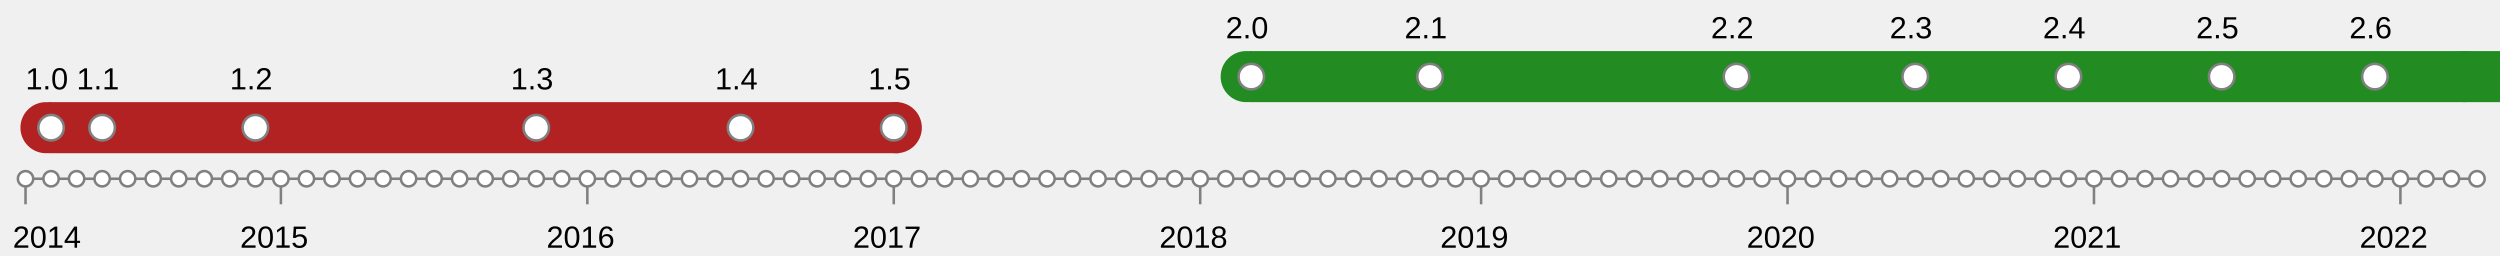
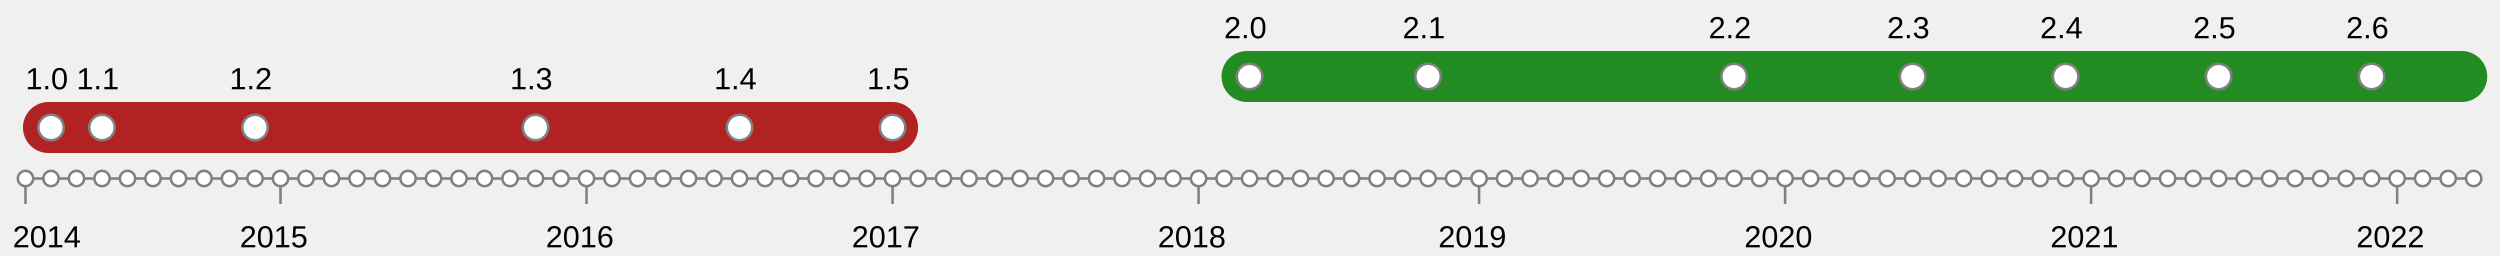
- <svg xmlns="http://www.w3.org/2000/svg" viewBox="0 0 979 100">
-   <line x1="10" y1="70" x2="969" y2="70" stroke="gray" />
+ <svg xmlns="http://www.w3.org/2000/svg" viewBox="0 0 980.333 100">
+   <line x1="10" y1="70" x2="970.333" y2="70" stroke="gray" />
  <circle cx="10" cy="70" r="3" fill="white" stroke="gray" />
  <circle cx="20" cy="70" r="3" fill="white" stroke="gray" />
  <text x="5" y="97" font-family="Arial">2014</text>
  <line x1="10" y1="80" x2="10" y2="73" stroke="gray" />
  <circle cx="30" cy="70" r="3" fill="white" stroke="gray" />
  <circle cx="40" cy="70" r="3" fill="white" stroke="gray" />
  <circle cx="50" cy="70" r="3" fill="white" stroke="gray" />
  <circle cx="60" cy="70" r="3" fill="white" stroke="gray" />
  <circle cx="70" cy="70" r="3" fill="white" stroke="gray" />
  <circle cx="80" cy="70" r="3" fill="white" stroke="gray" />
  <circle cx="90" cy="70" r="3" fill="white" stroke="gray" />
  <circle cx="100" cy="70" r="3" fill="white" stroke="gray" />
  <circle cx="110" cy="70" r="3" fill="white" stroke="gray" />
  <text x="94" y="97" font-family="Arial">2015</text>
  <line x1="110" y1="80" x2="110" y2="73" stroke="gray" />
  <circle cx="120" cy="70" r="3" fill="white" stroke="gray" />
  <circle cx="130" cy="70" r="3" fill="white" stroke="gray" />
  <circle cx="140" cy="70" r="3" fill="white" stroke="gray" />
  <circle cx="150" cy="70" r="3" fill="white" stroke="gray" />
  <circle cx="160" cy="70" r="3" fill="white" stroke="gray" />
  <circle cx="170" cy="70" r="3" fill="white" stroke="gray" />
  <circle cx="180" cy="70" r="3" fill="white" stroke="gray" />
  <circle cx="190" cy="70" r="3" fill="white" stroke="gray" />
  <circle cx="200" cy="70" r="3" fill="white" stroke="gray" />
  <circle cx="210" cy="70" r="3" fill="white" stroke="gray" />
  <circle cx="220" cy="70" r="3" fill="white" stroke="gray" />
  <circle cx="230" cy="70" r="3" fill="white" stroke="gray" />
  <text x="214" y="97" font-family="Arial">2016</text>
  <line x1="230" y1="80" x2="230" y2="73" stroke="gray" />
  <circle cx="240" cy="70" r="3" fill="white" stroke="gray" />
  <circle cx="250" cy="70" r="3" fill="white" stroke="gray" />
  <circle cx="260" cy="70" r="3" fill="white" stroke="gray" />
  <circle cx="270" cy="70" r="3" fill="white" stroke="gray" />
  <circle cx="280" cy="70" r="3" fill="white" stroke="gray" />
  <circle cx="290" cy="70" r="3" fill="white" stroke="gray" />
  <circle cx="300" cy="70" r="3" fill="white" stroke="gray" />
  <circle cx="310" cy="70" r="3" fill="white" stroke="gray" />
  <circle cx="320" cy="70" r="3" fill="white" stroke="gray" />
  <circle cx="330" cy="70" r="3" fill="white" stroke="gray" />
  <circle cx="340" cy="70" r="3" fill="white" stroke="gray" />
  <circle cx="350" cy="70" r="3" fill="white" stroke="gray" />
  <text x="334" y="97" font-family="Arial">2017</text>
  <line x1="350" y1="80" x2="350" y2="73" stroke="gray" />
  <circle cx="360" cy="70" r="3" fill="white" stroke="gray" />
  <circle cx="370" cy="70" r="3" fill="white" stroke="gray" />
  <circle cx="380" cy="70" r="3" fill="white" stroke="gray" />
  <circle cx="390" cy="70" r="3" fill="white" stroke="gray" />
  <circle cx="400" cy="70" r="3" fill="white" stroke="gray" />
  <circle cx="410" cy="70" r="3" fill="white" stroke="gray" />
  <circle cx="420" cy="70" r="3" fill="white" stroke="gray" />
  <circle cx="430" cy="70" r="3" fill="white" stroke="gray" />
  <circle cx="440" cy="70" r="3" fill="white" stroke="gray" />
  <circle cx="450" cy="70" r="3" fill="white" stroke="gray" />
  <circle cx="460" cy="70" r="3" fill="white" stroke="gray" />
  <circle cx="470" cy="70" r="3" fill="white" stroke="gray" />
  <text x="454" y="97" font-family="Arial">2018</text>
  <line x1="470" y1="80" x2="470" y2="73" stroke="gray" />
  <circle cx="480" cy="70" r="3" fill="white" stroke="gray" />
  <circle cx="490" cy="70" r="3" fill="white" stroke="gray" />
  <circle cx="500" cy="70" r="3" fill="white" stroke="gray" />
  <circle cx="510" cy="70" r="3" fill="white" stroke="gray" />
  <circle cx="520" cy="70" r="3" fill="white" stroke="gray" />
  <circle cx="530" cy="70" r="3" fill="white" stroke="gray" />
  <circle cx="540" cy="70" r="3" fill="white" stroke="gray" />
  <circle cx="550" cy="70" r="3" fill="white" stroke="gray" />
  <circle cx="560" cy="70" r="3" fill="white" stroke="gray" />
  <circle cx="570" cy="70" r="3" fill="white" stroke="gray" />
  <circle cx="580" cy="70" r="3" fill="white" stroke="gray" />
  <text x="564" y="97" font-family="Arial">2019</text>
  <line x1="580" y1="80" x2="580" y2="73" stroke="gray" />
  <circle cx="590" cy="70" r="3" fill="white" stroke="gray" />
  <circle cx="600" cy="70" r="3" fill="white" stroke="gray" />
  <circle cx="610" cy="70" r="3" fill="white" stroke="gray" />
  <circle cx="620" cy="70" r="3" fill="white" stroke="gray" />
  <circle cx="630" cy="70" r="3" fill="white" stroke="gray" />
  <circle cx="640" cy="70" r="3" fill="white" stroke="gray" />
  <circle cx="650" cy="70" r="3" fill="white" stroke="gray" />
  <circle cx="660" cy="70" r="3" fill="white" stroke="gray" />
  <circle cx="670" cy="70" r="3" fill="white" stroke="gray" />
  <circle cx="680" cy="70" r="3" fill="white" stroke="gray" />
  <circle cx="690" cy="70" r="3" fill="white" stroke="gray" />
  <circle cx="700" cy="70" r="3" fill="white" stroke="gray" />
  <text x="684" y="97" font-family="Arial">2020</text>
  <line x1="700" y1="80" x2="700" y2="73" stroke="gray" />
  <circle cx="710" cy="70" r="3" fill="white" stroke="gray" />
  <circle cx="720" cy="70" r="3" fill="white" stroke="gray" />
  <circle cx="730" cy="70" r="3" fill="white" stroke="gray" />
  <circle cx="740" cy="70" r="3" fill="white" stroke="gray" />
  <circle cx="750" cy="70" r="3" fill="white" stroke="gray" />
  <circle cx="760" cy="70" r="3" fill="white" stroke="gray" />
  <circle cx="770" cy="70" r="3" fill="white" stroke="gray" />
  <circle cx="780" cy="70" r="3" fill="white" stroke="gray" />
  <circle cx="790" cy="70" r="3" fill="white" stroke="gray" />
  <circle cx="800" cy="70" r="3" fill="white" stroke="gray" />
  <circle cx="810" cy="70" r="3" fill="white" stroke="gray" />
  <circle cx="820" cy="70" r="3" fill="white" stroke="gray" />
  <text x="804" y="97" font-family="Arial">2021</text>
  <line x1="820" y1="80" x2="820" y2="73" stroke="gray" />
  <circle cx="830" cy="70" r="3" fill="white" stroke="gray" />
  <circle cx="840" cy="70" r="3" fill="white" stroke="gray" />
  <circle cx="850" cy="70" r="3" fill="white" stroke="gray" />
  <circle cx="860" cy="70" r="3" fill="white" stroke="gray" />
  <circle cx="870" cy="70" r="3" fill="white" stroke="gray" />
  <circle cx="880" cy="70" r="3" fill="white" stroke="gray" />
  <circle cx="890" cy="70" r="3" fill="white" stroke="gray" />
  <circle cx="900" cy="70" r="3" fill="white" stroke="gray" />
  <circle cx="910" cy="70" r="3" fill="white" stroke="gray" />
  <circle cx="920" cy="70" r="3" fill="white" stroke="gray" />
  <circle cx="930" cy="70" r="3" fill="white" stroke="gray" />
  <line x1="940" y1="80" x2="940" y2="73" stroke="gray" />
  <text x="924" y="97" font-family="Arial">2022</text>
  <circle cx="940" cy="70" r="3" fill="white" stroke="gray" />
  <circle cx="950" cy="70" r="3" fill="white" stroke="gray" />
  <circle cx="960" cy="70" r="3" fill="white" stroke="gray" />
  <circle cx="970" cy="70" r="3" fill="white" stroke="gray" />
  <text x="10" y="35" font-family="Arial">1.0</text>
  <text x="30" y="35" font-family="Arial">1.1</text>
  <text x="90" y="35" font-family="Arial">1.2</text>
  <text x="200" y="35" font-family="Arial">1.3</text>
  <text x="280" y="35" font-family="Arial">1.4</text>
  <text x="340" y="35" font-family="Arial">1.5</text>
-   <rect x="19" y="40" width="333" height="20" fill="firebrick" />
-   <circle cx="18" cy="50" r="10" fill="firebrick" stroke="undefined" />
-   <circle cx="351" cy="50" r="10" fill="firebrick" stroke="undefined" />
+   <line x1="19" y1="50" x2="350" y2="50" stroke="firebrick" stroke-linecap="round" stroke-width="20" />
  <circle cx="20" cy="50" r="5" fill="white" stroke="gray" />
  <circle cx="40" cy="50" r="5" fill="white" stroke="gray" />
  <circle cx="100" cy="50" r="5" fill="white" stroke="gray" />
  <circle cx="210" cy="50" r="5" fill="white" stroke="gray" />
  <circle cx="290" cy="50" r="5" fill="white" stroke="gray" />
  <circle cx="350" cy="50" r="5" fill="white" stroke="gray" />
  <text x="480" y="15" font-family="Arial">2.0</text>
  <text x="550" y="15" font-family="Arial">2.1</text>
  <text x="670" y="15" font-family="Arial">2.2</text>
  <text x="740" y="15" font-family="Arial">2.3</text>
  <text x="800" y="15" font-family="Arial">2.4</text>
  <text x="860" y="15" font-family="Arial">2.5</text>
  <text x="920" y="15" font-family="Arial">2.6</text>
-   <rect x="489" y="20" width="947" height="20" fill="forestgreen" />
-   <circle cx="488" cy="30" r="10" fill="forestgreen" stroke="undefined" />
-   <circle cx="965" cy="30" r="10" fill="forestgreen" stroke="undefined" />
+   <line x1="489" y1="30" x2="965.333" y2="30" stroke="forestgreen" stroke-linecap="round" stroke-width="20" />
  <circle cx="490" cy="30" r="5" fill="white" stroke="gray" />
  <circle cx="560" cy="30" r="5" fill="white" stroke="gray" />
  <circle cx="680" cy="30" r="5" fill="white" stroke="gray" />
  <circle cx="750" cy="30" r="5" fill="white" stroke="gray" />
  <circle cx="810" cy="30" r="5" fill="white" stroke="gray" />
  <circle cx="870" cy="30" r="5" fill="white" stroke="gray" />
  <circle cx="930" cy="30" r="5" fill="white" stroke="gray" />
</svg>
